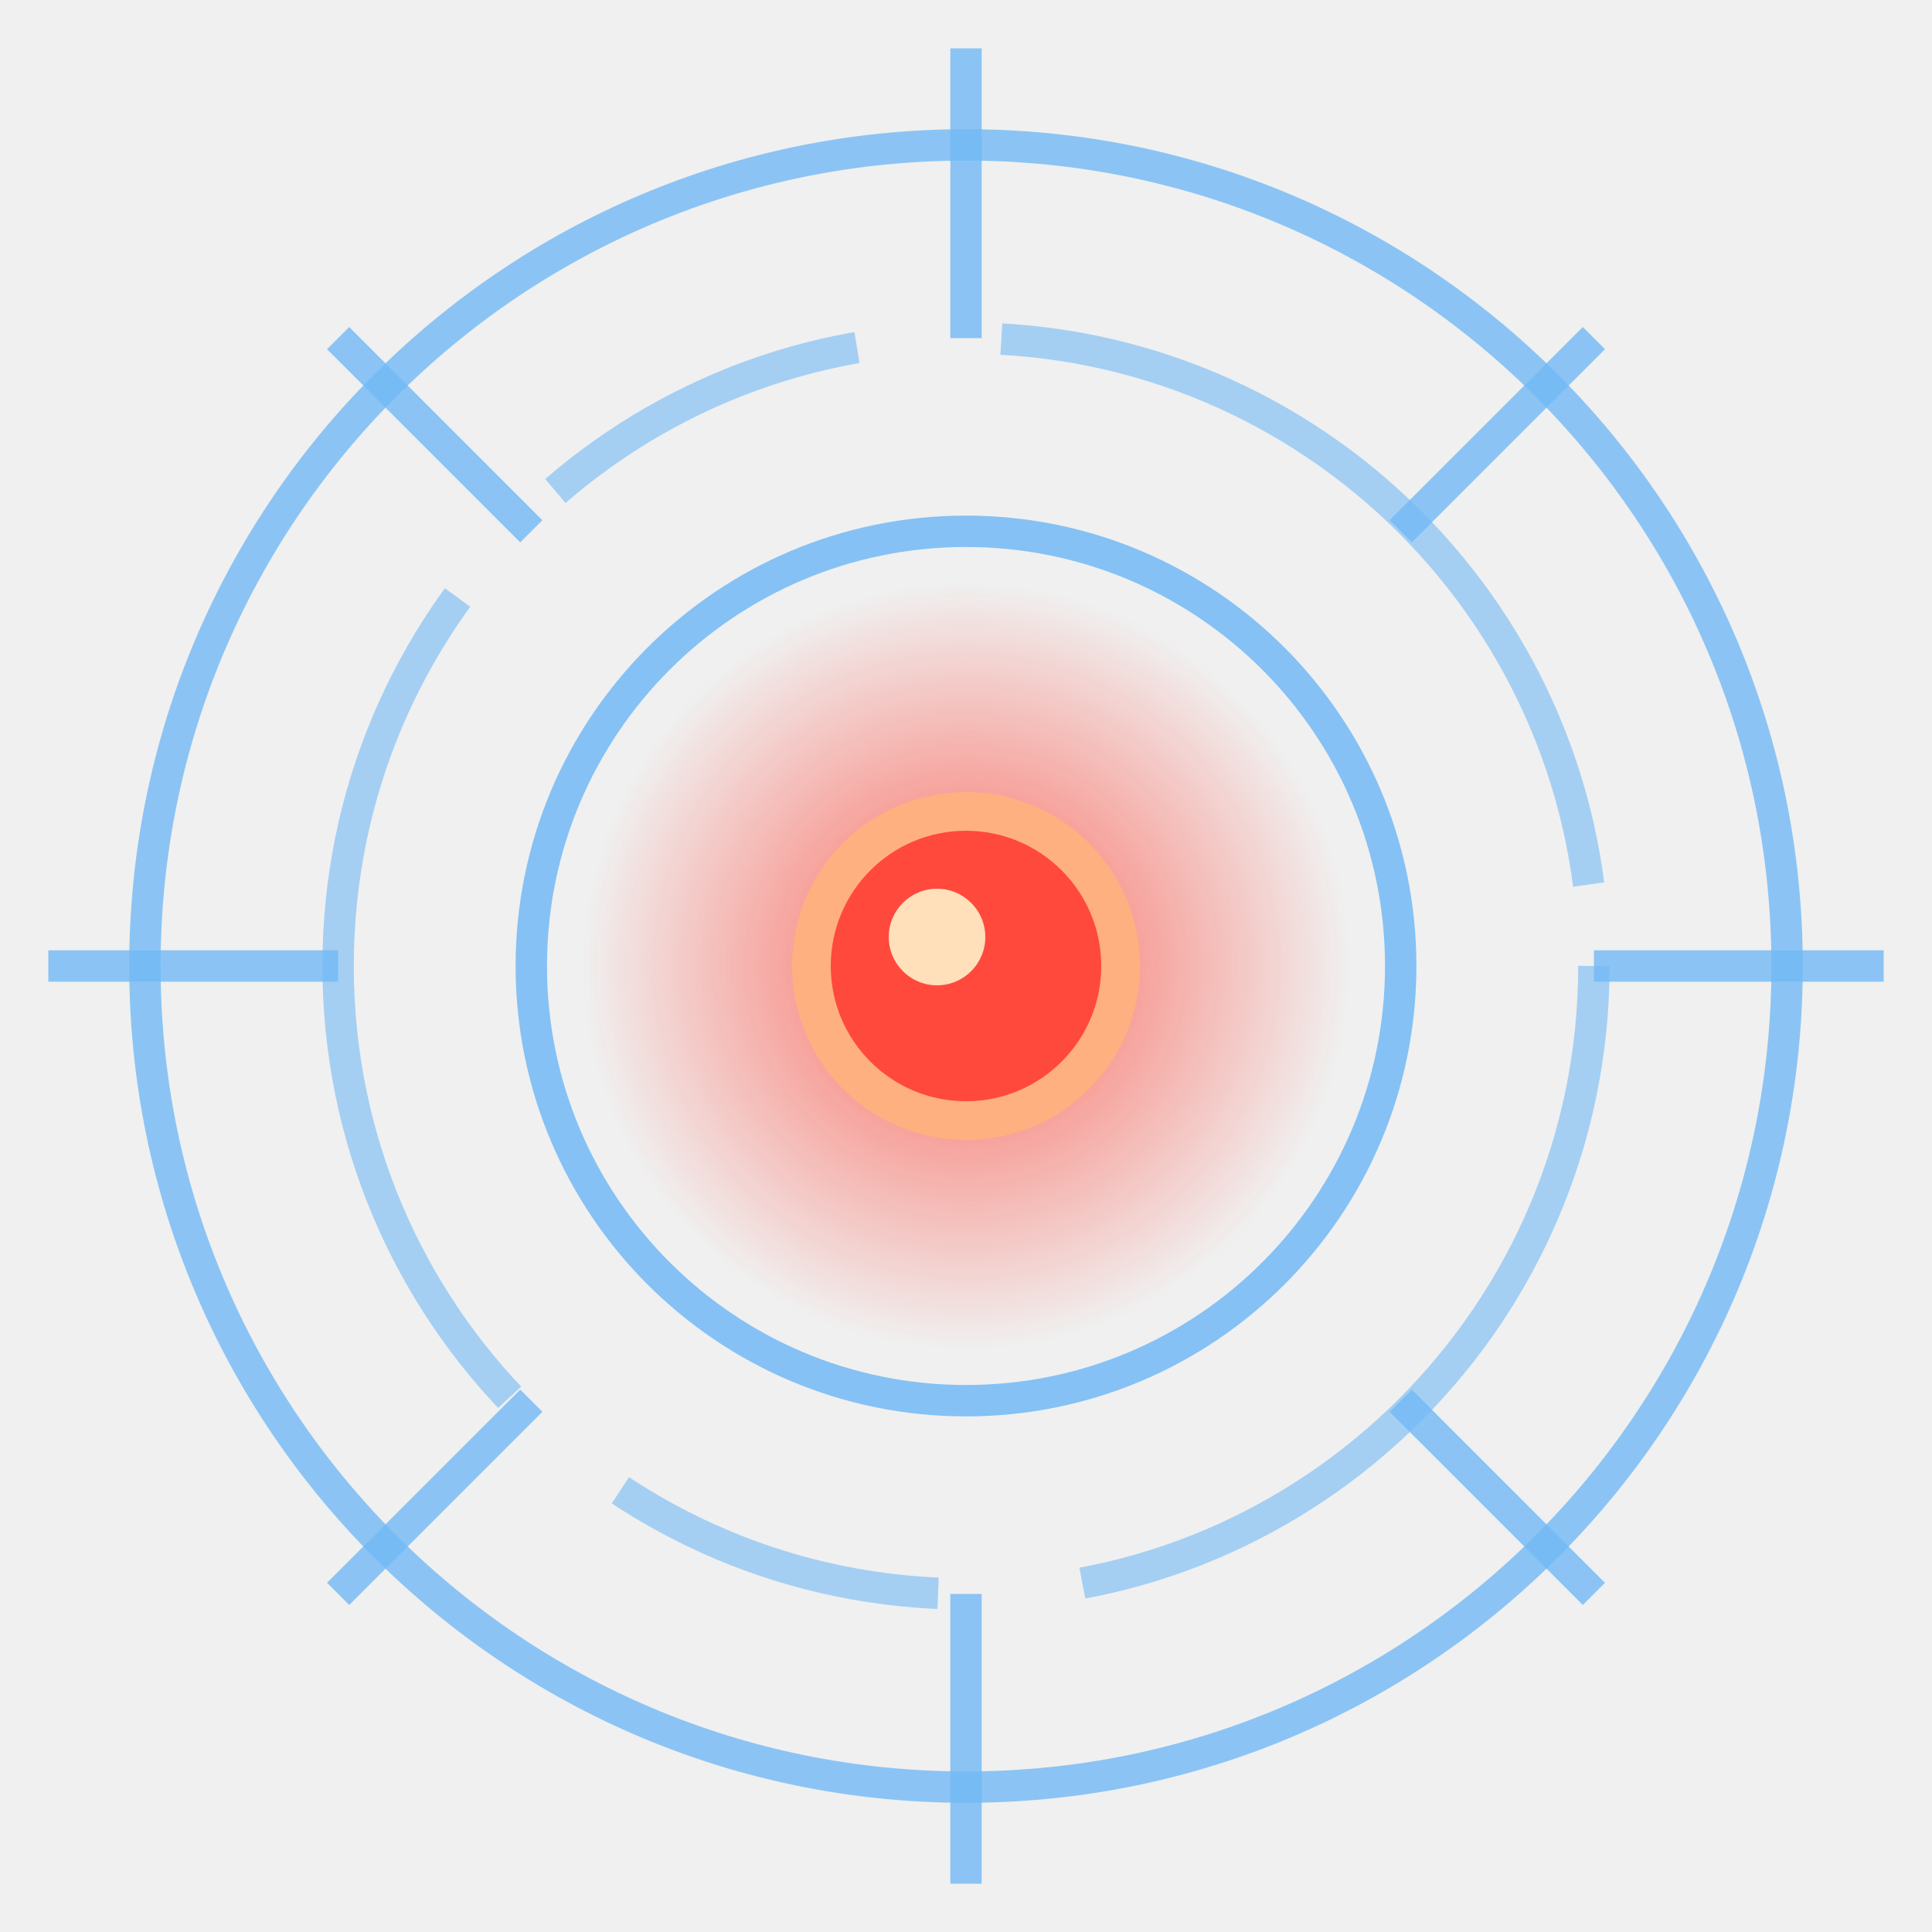
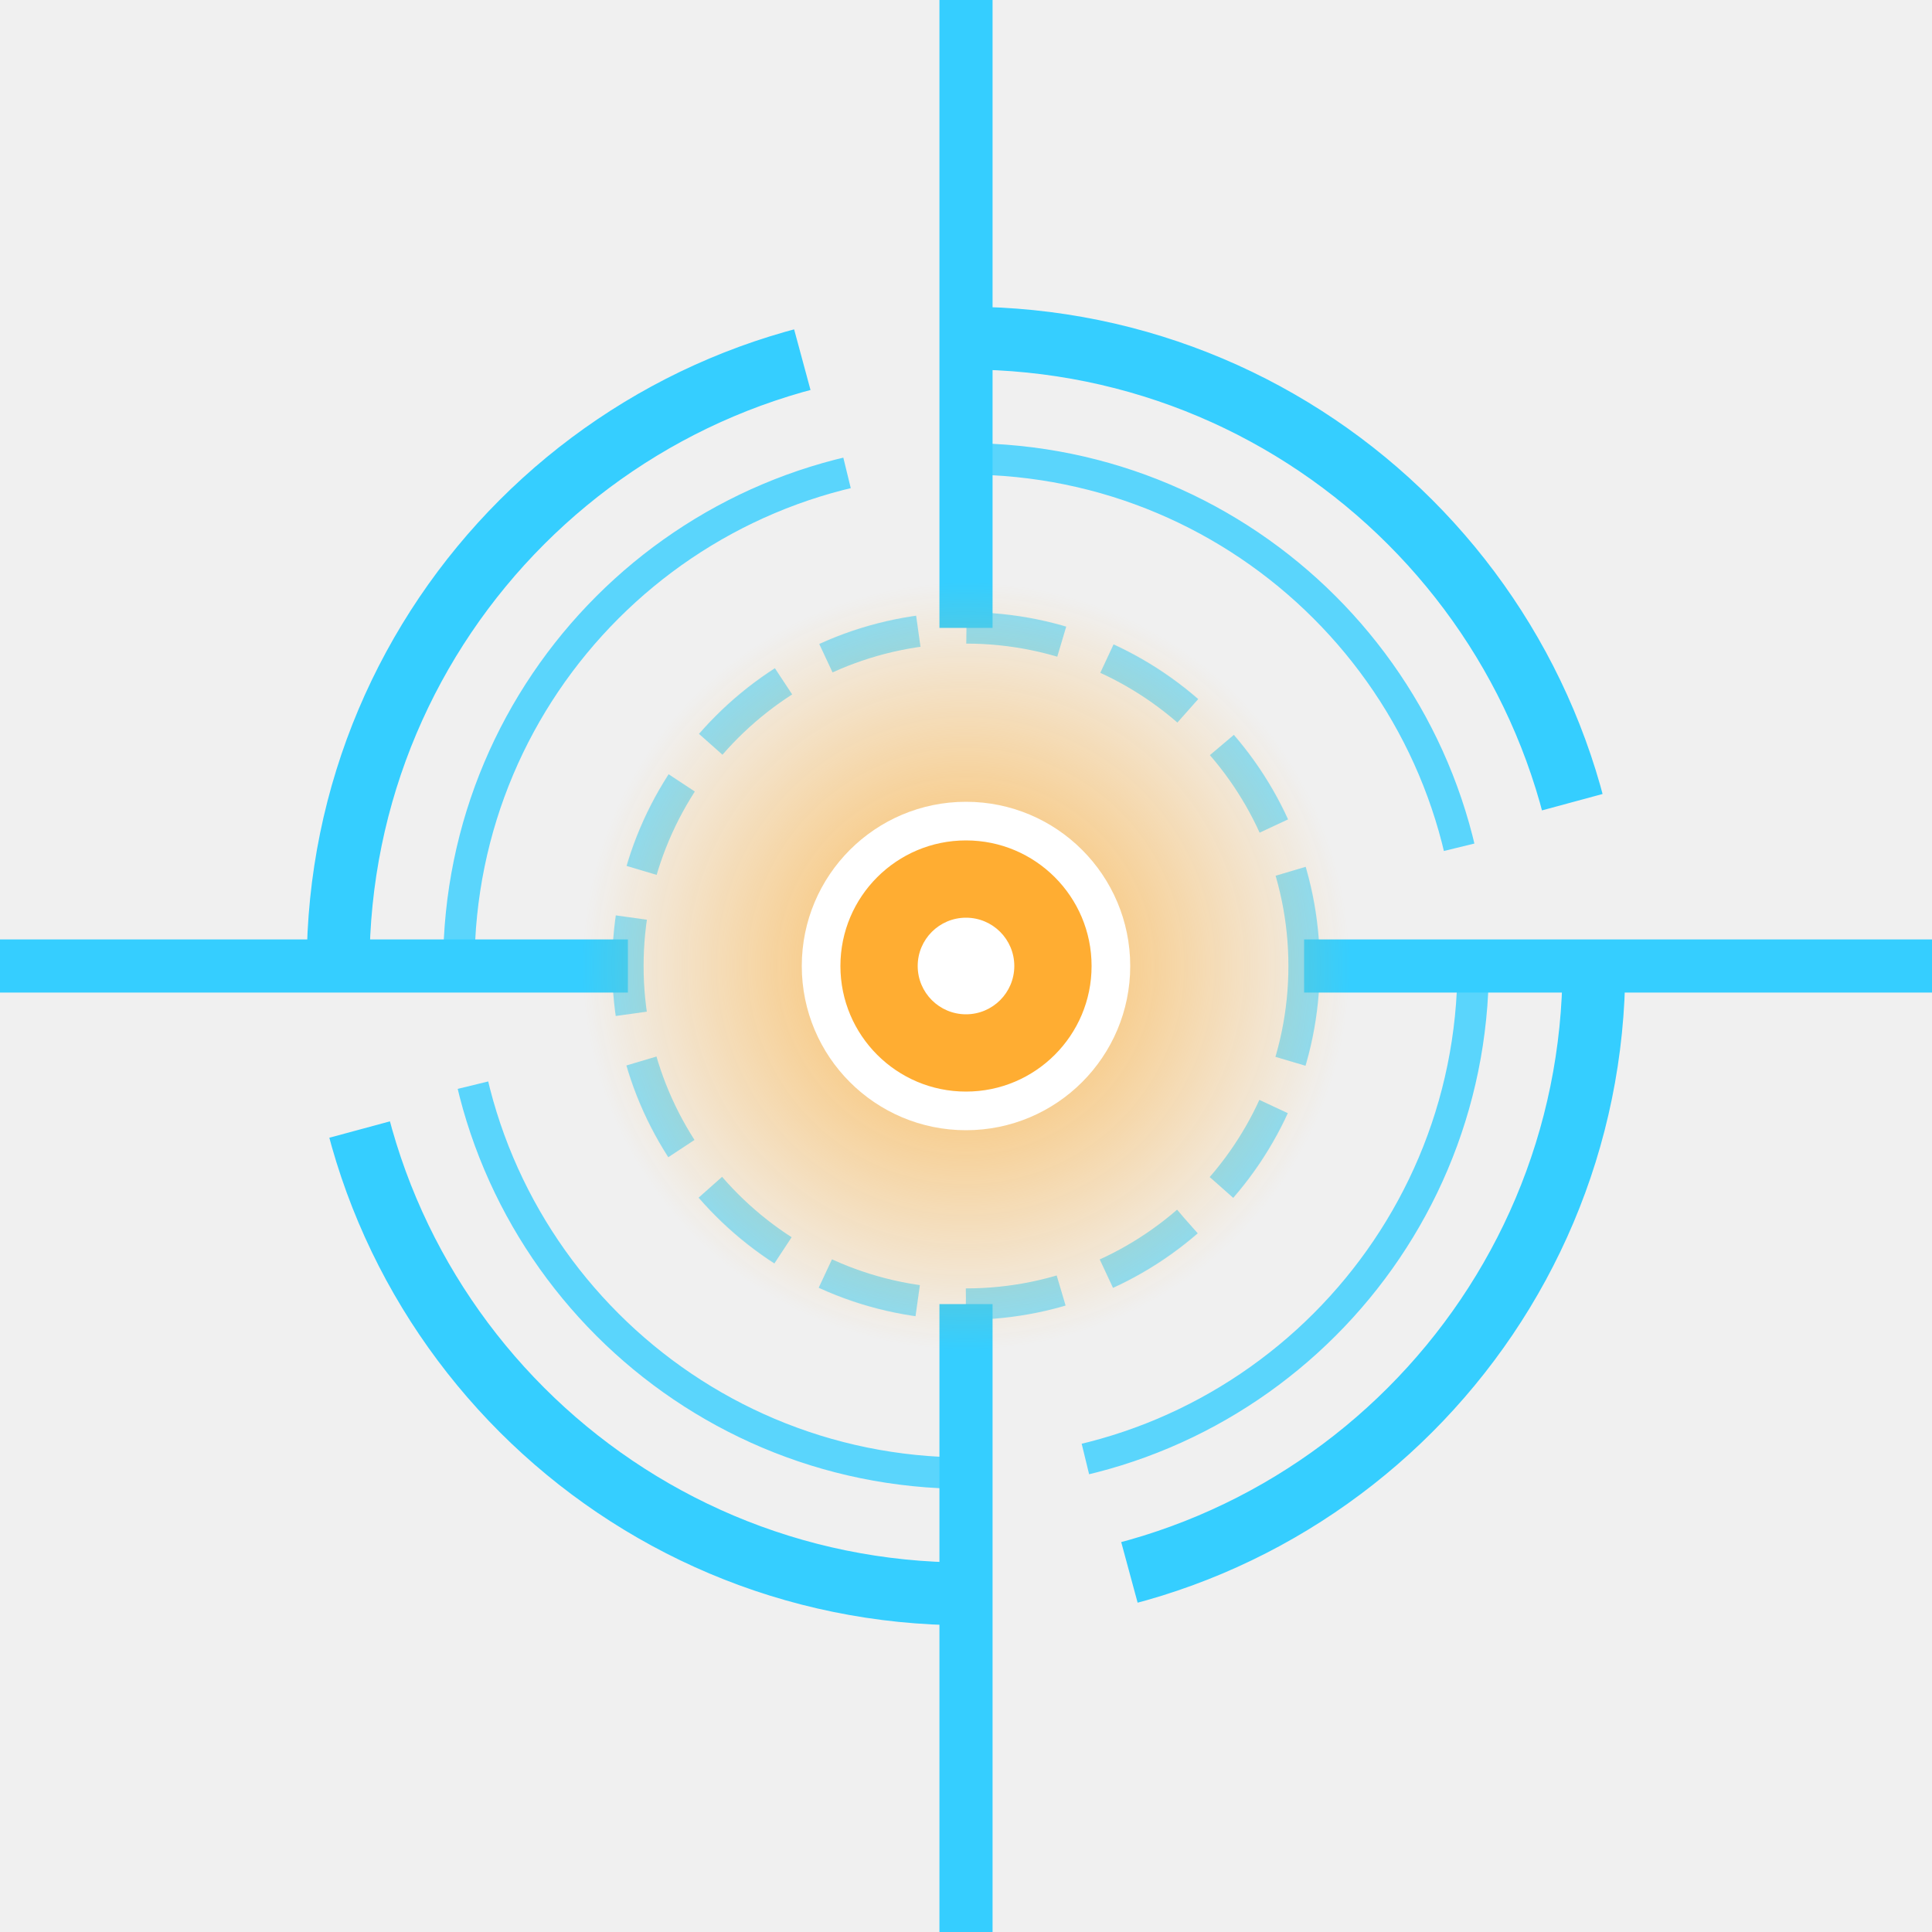
<svg xmlns="http://www.w3.org/2000/svg" width="40" height="40" viewBox="0 0 40 40">
  <defs>
    <radialGradient id="glow">
-       <stop stop-color="#ff493c" stop-opacity=".85" />
-       <stop offset="1" stop-color="#ff493c" stop-opacity="0" />
+       <stop stop-color="#ffad32" stop-opacity=".85" />
+       <stop offset="1" stop-color="#ffad32" stop-opacity="0" />
    </radialGradient>
  </defs>
-   <g fill="none" stroke="#72b9f5" stroke-width=".65">
-     <circle cx="20" cy="20" r="17" opacity=".8" />
-     <circle cx="20" cy="20" r="13" opacity=".6" stroke-dasharray="18 3 7 3" />
-     <circle cx="20" cy="20" r="9" opacity=".85" />
-     <path d="M20 1v6m0 26v6M1 20h6m26 0h6M7 7l4 4m18 18 4 4M7 33l4-4m18-18 4-4" opacity=".8" />
+   <g fill="none" stroke="#35ceff" stroke-width=".65">
+     <circle cx="20" cy="20" r="13" stroke-dasharray="17 3.42" stroke-width="1.3" />
+     <circle cx="20" cy="20" r="10.5" opacity=".8" stroke-dasharray="14 2.5" />
+     <circle cx="20" cy="20" r="7" opacity=".55" stroke-dasharray="2 1" />
+     <path d="M20 0v13m0 14v13M0 20h13m14 0h13" stroke-width="1.1" />
  </g>
  <circle cx="20" cy="20" r="8" fill="url(#glow)" />
-   <circle cx="20" cy="20" r="3.2" fill="#ff493c" stroke="#ffb080" stroke-width=".8" />
-   <circle cx="19.4" cy="19.4" r="1" fill="#ffe0bb" />
+   <circle cx="20" cy="20" r="3" fill="#ffad32" stroke="#fff" stroke-width=".8" />
+   <circle cx="20" cy="20" r="1" fill="#fff" />
</svg>
